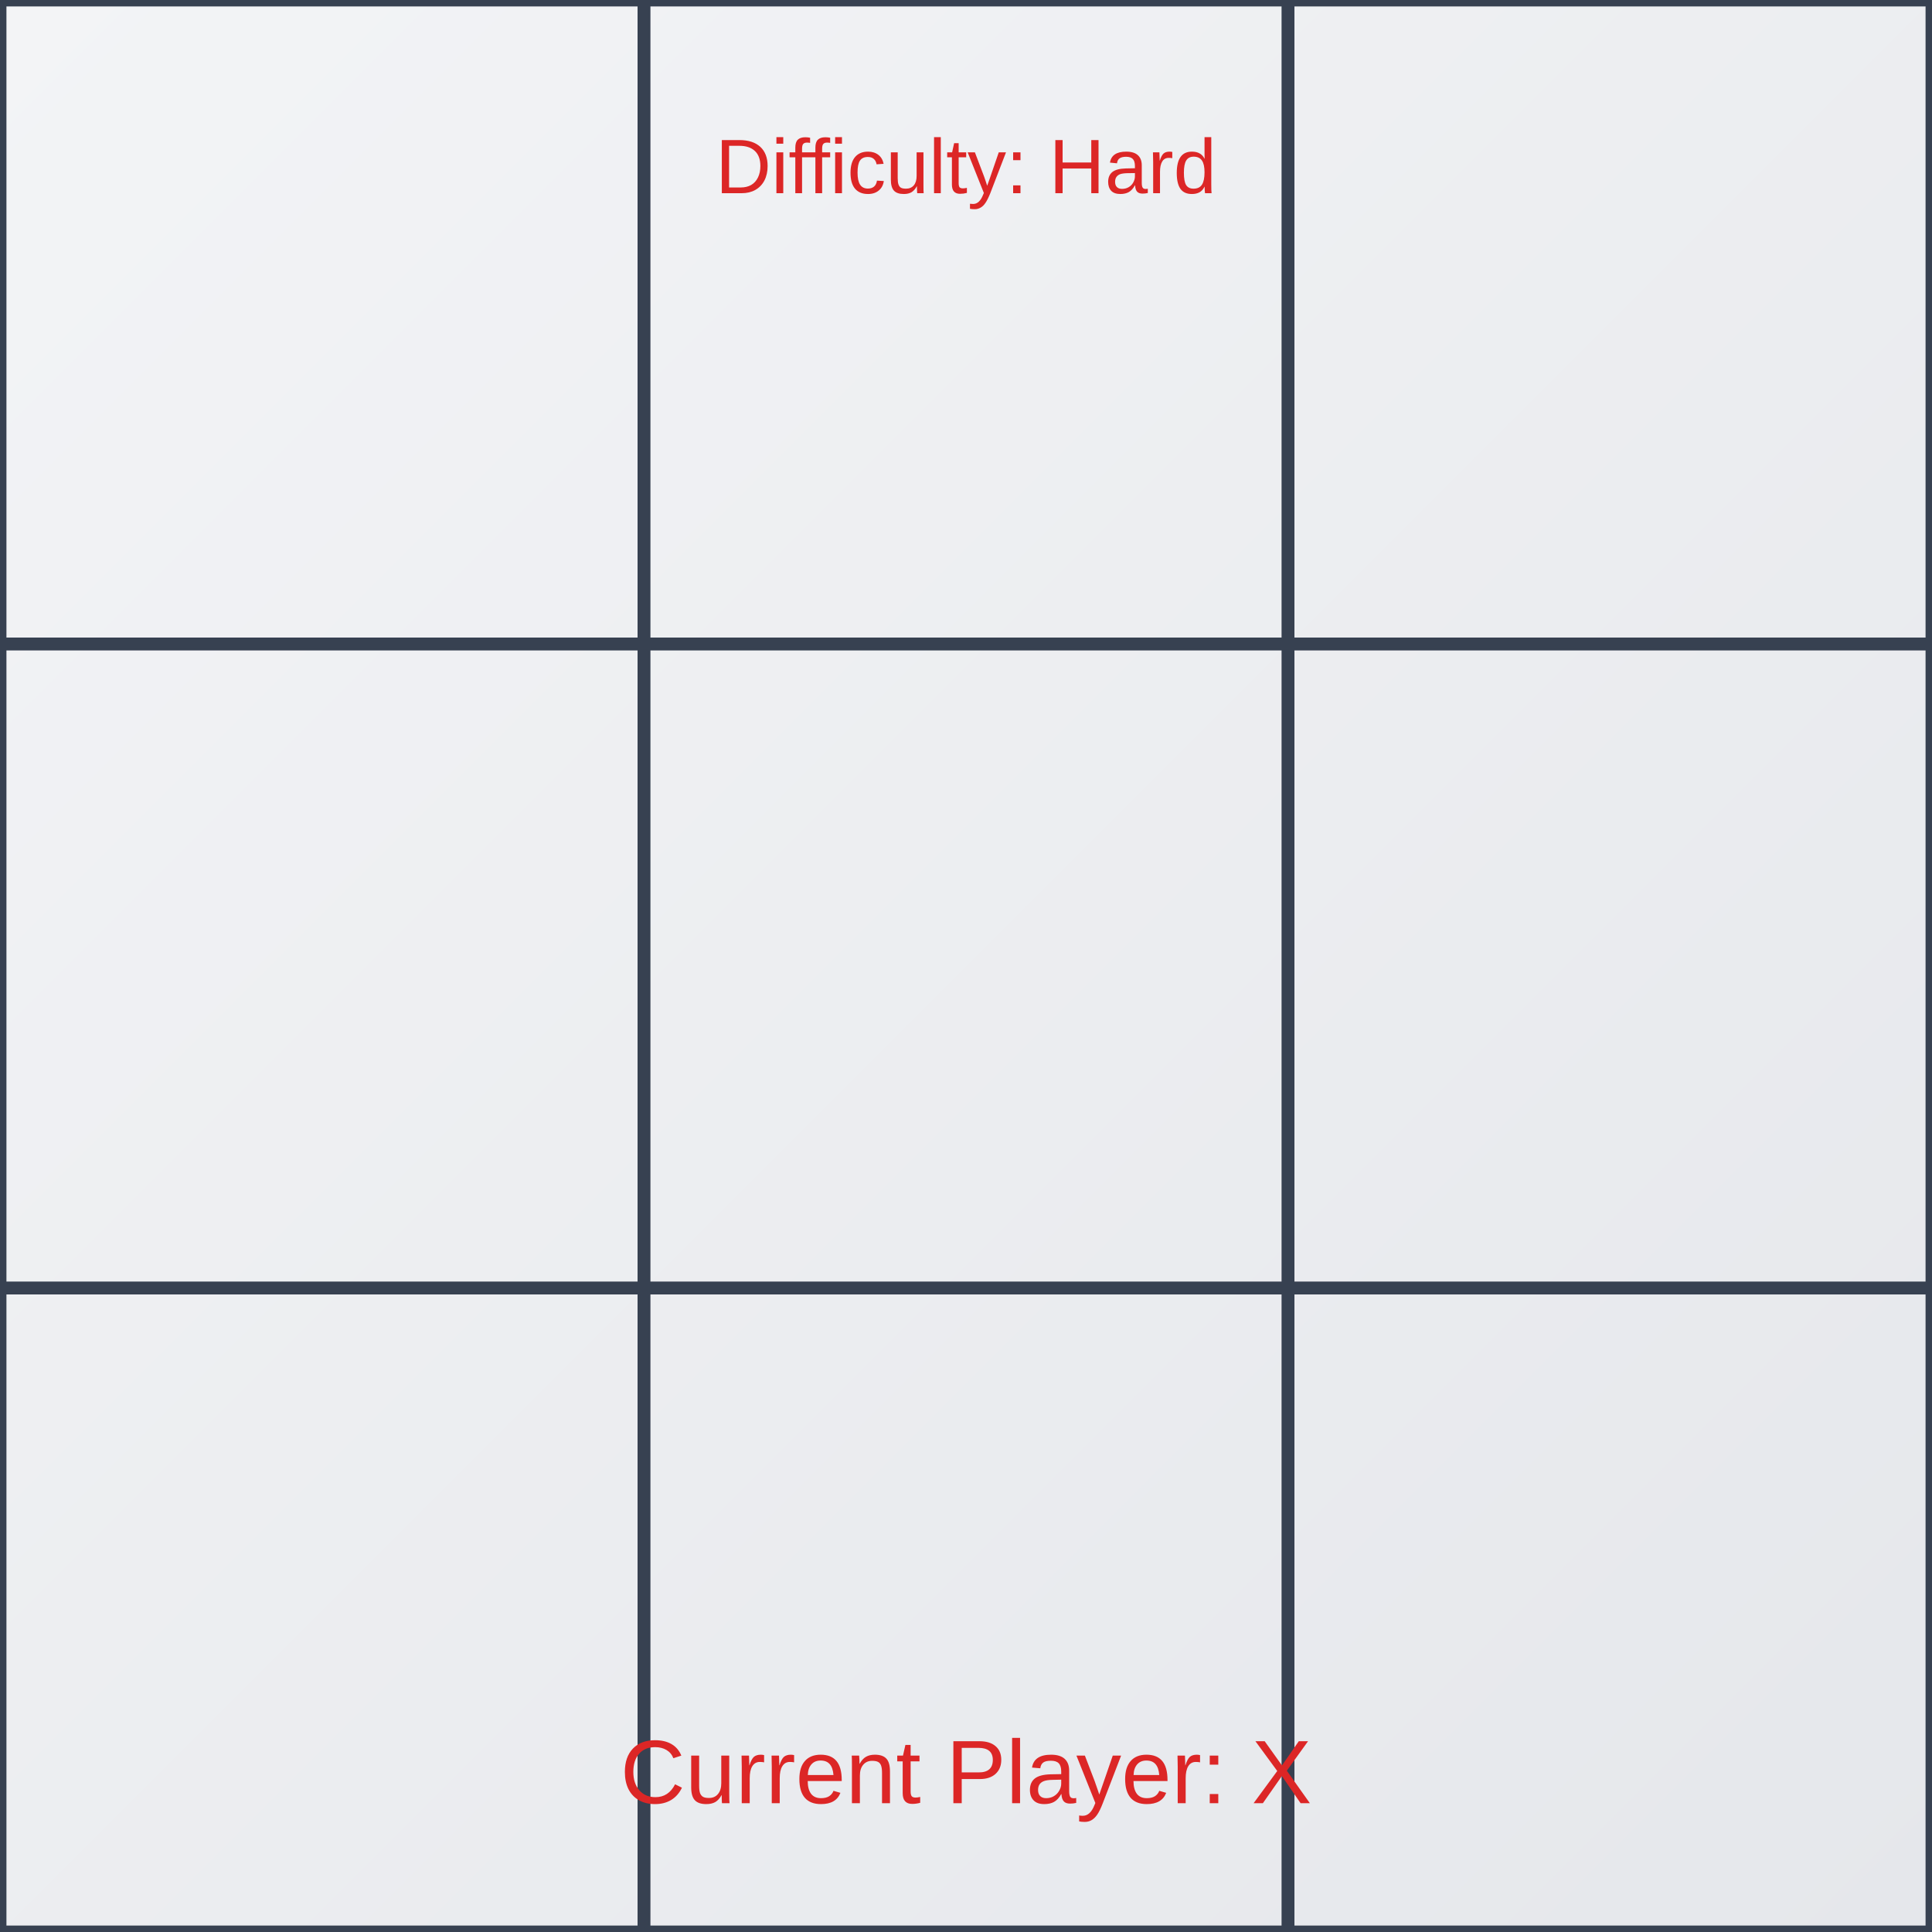
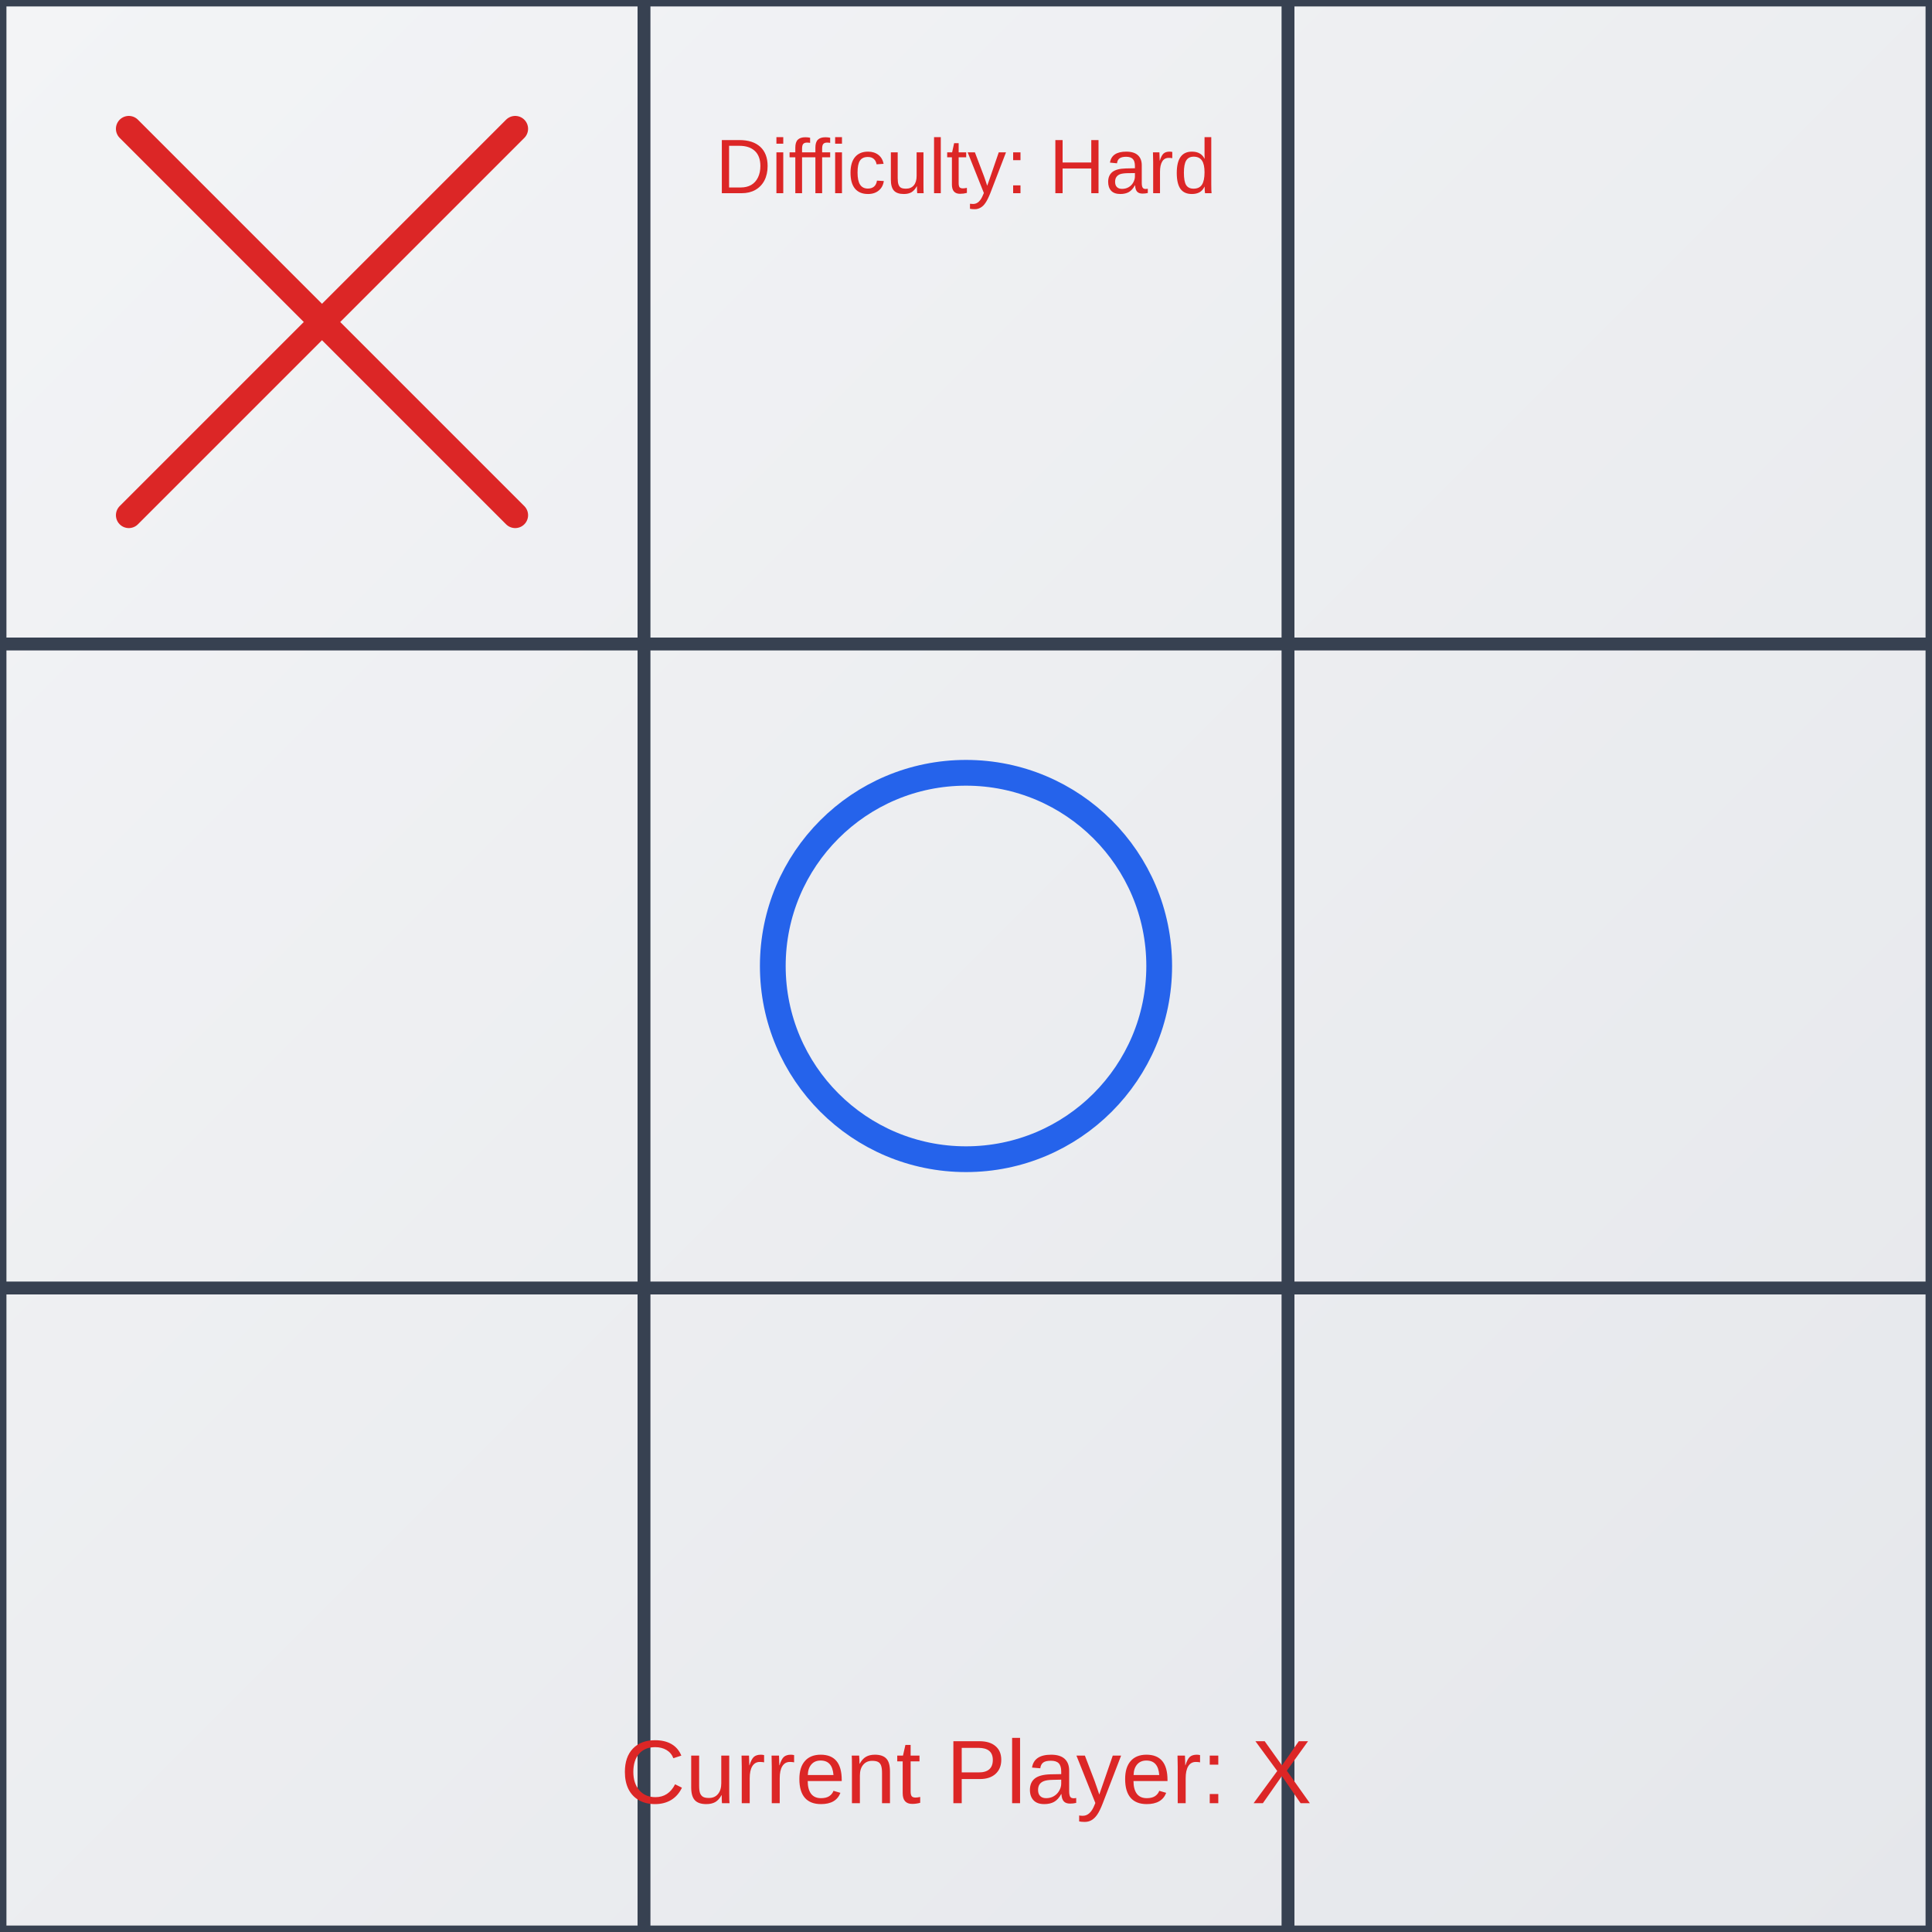
<svg xmlns="http://www.w3.org/2000/svg" width="300" height="300">
  <defs>
    <linearGradient id="boardGradient" x1="0%" y1="0%" x2="100%" y2="100%">
      <stop offset="0%" style="stop-color:#f3f4f6;stop-opacity:1" />
      <stop offset="100%" style="stop-color:#e5e7eb;stop-opacity:1" />
    </linearGradient>
  </defs>
  <rect width="300" height="300" fill="url(#boardGradient)" stroke="#374151" stroke-width="2" />
  <line x1="100" y1="0" x2="100" y2="300" stroke="#374151" stroke-width="2" />
  <line x1="200" y1="0" x2="200" y2="300" stroke="#374151" stroke-width="2" />
  <line x1="0" y1="100" x2="300" y2="100" stroke="#374151" stroke-width="2" />
  <line x1="0" y1="200" x2="300" y2="200" stroke="#374151" stroke-width="2" />
-   <rect x="5" y="5" width="90" height="90" fill="transparent" stroke="none" opacity="0.3" />
  <rect x="105" y="5" width="90" height="90" fill="transparent" stroke="none" opacity="0.3" />
  <rect x="205" y="5" width="90" height="90" fill="transparent" stroke="none" opacity="0.3" />
  <rect x="5" y="105" width="90" height="90" fill="transparent" stroke="none" opacity="0.3" />
-   <rect x="105" y="105" width="90" height="90" fill="transparent" stroke="none" opacity="0.3" />
  <rect x="205" y="105" width="90" height="90" fill="transparent" stroke="none" opacity="0.3" />
  <rect x="5" y="205" width="90" height="90" fill="transparent" stroke="none" opacity="0.3" />
  <rect x="105" y="205" width="90" height="90" fill="transparent" stroke="none" opacity="0.3" />
  <rect x="205" y="205" width="90" height="90" fill="transparent" stroke="none" opacity="0.3" />
+   <line x1="20" y1="20" x2="80" y2="80" stroke="#dc2626" stroke-width="4" stroke-linecap="round">
+     <animate attributeName="stroke-dasharray" from="0,200" to="200,0" dur="0.4s" fill="freeze" />
+   </line>
+   <line x1="80" y1="20" x2="20" y2="80" stroke="#dc2626" stroke-width="4" stroke-linecap="round">
+     <animate attributeName="stroke-dasharray" from="0,200" to="200,0" dur="0.4s" fill="freeze" />
+   </line>
+   <circle cx="150" cy="150" r="30" stroke="#2563eb" stroke-width="4" fill="none">
+     <animate attributeName="stroke-dasharray" from="0,200" to="200,0" dur="0.4s" fill="freeze" />
+   </circle>
  <text x="150" y="280" font-family="Arial" font-size="14" text-anchor="middle" fill="#dc2626">Current Player: X</text>
  <text x="150" y="30" font-family="Arial" font-size="12" text-anchor="middle" fill="#dc2626">Difficulty: Hard</text>
</svg>
